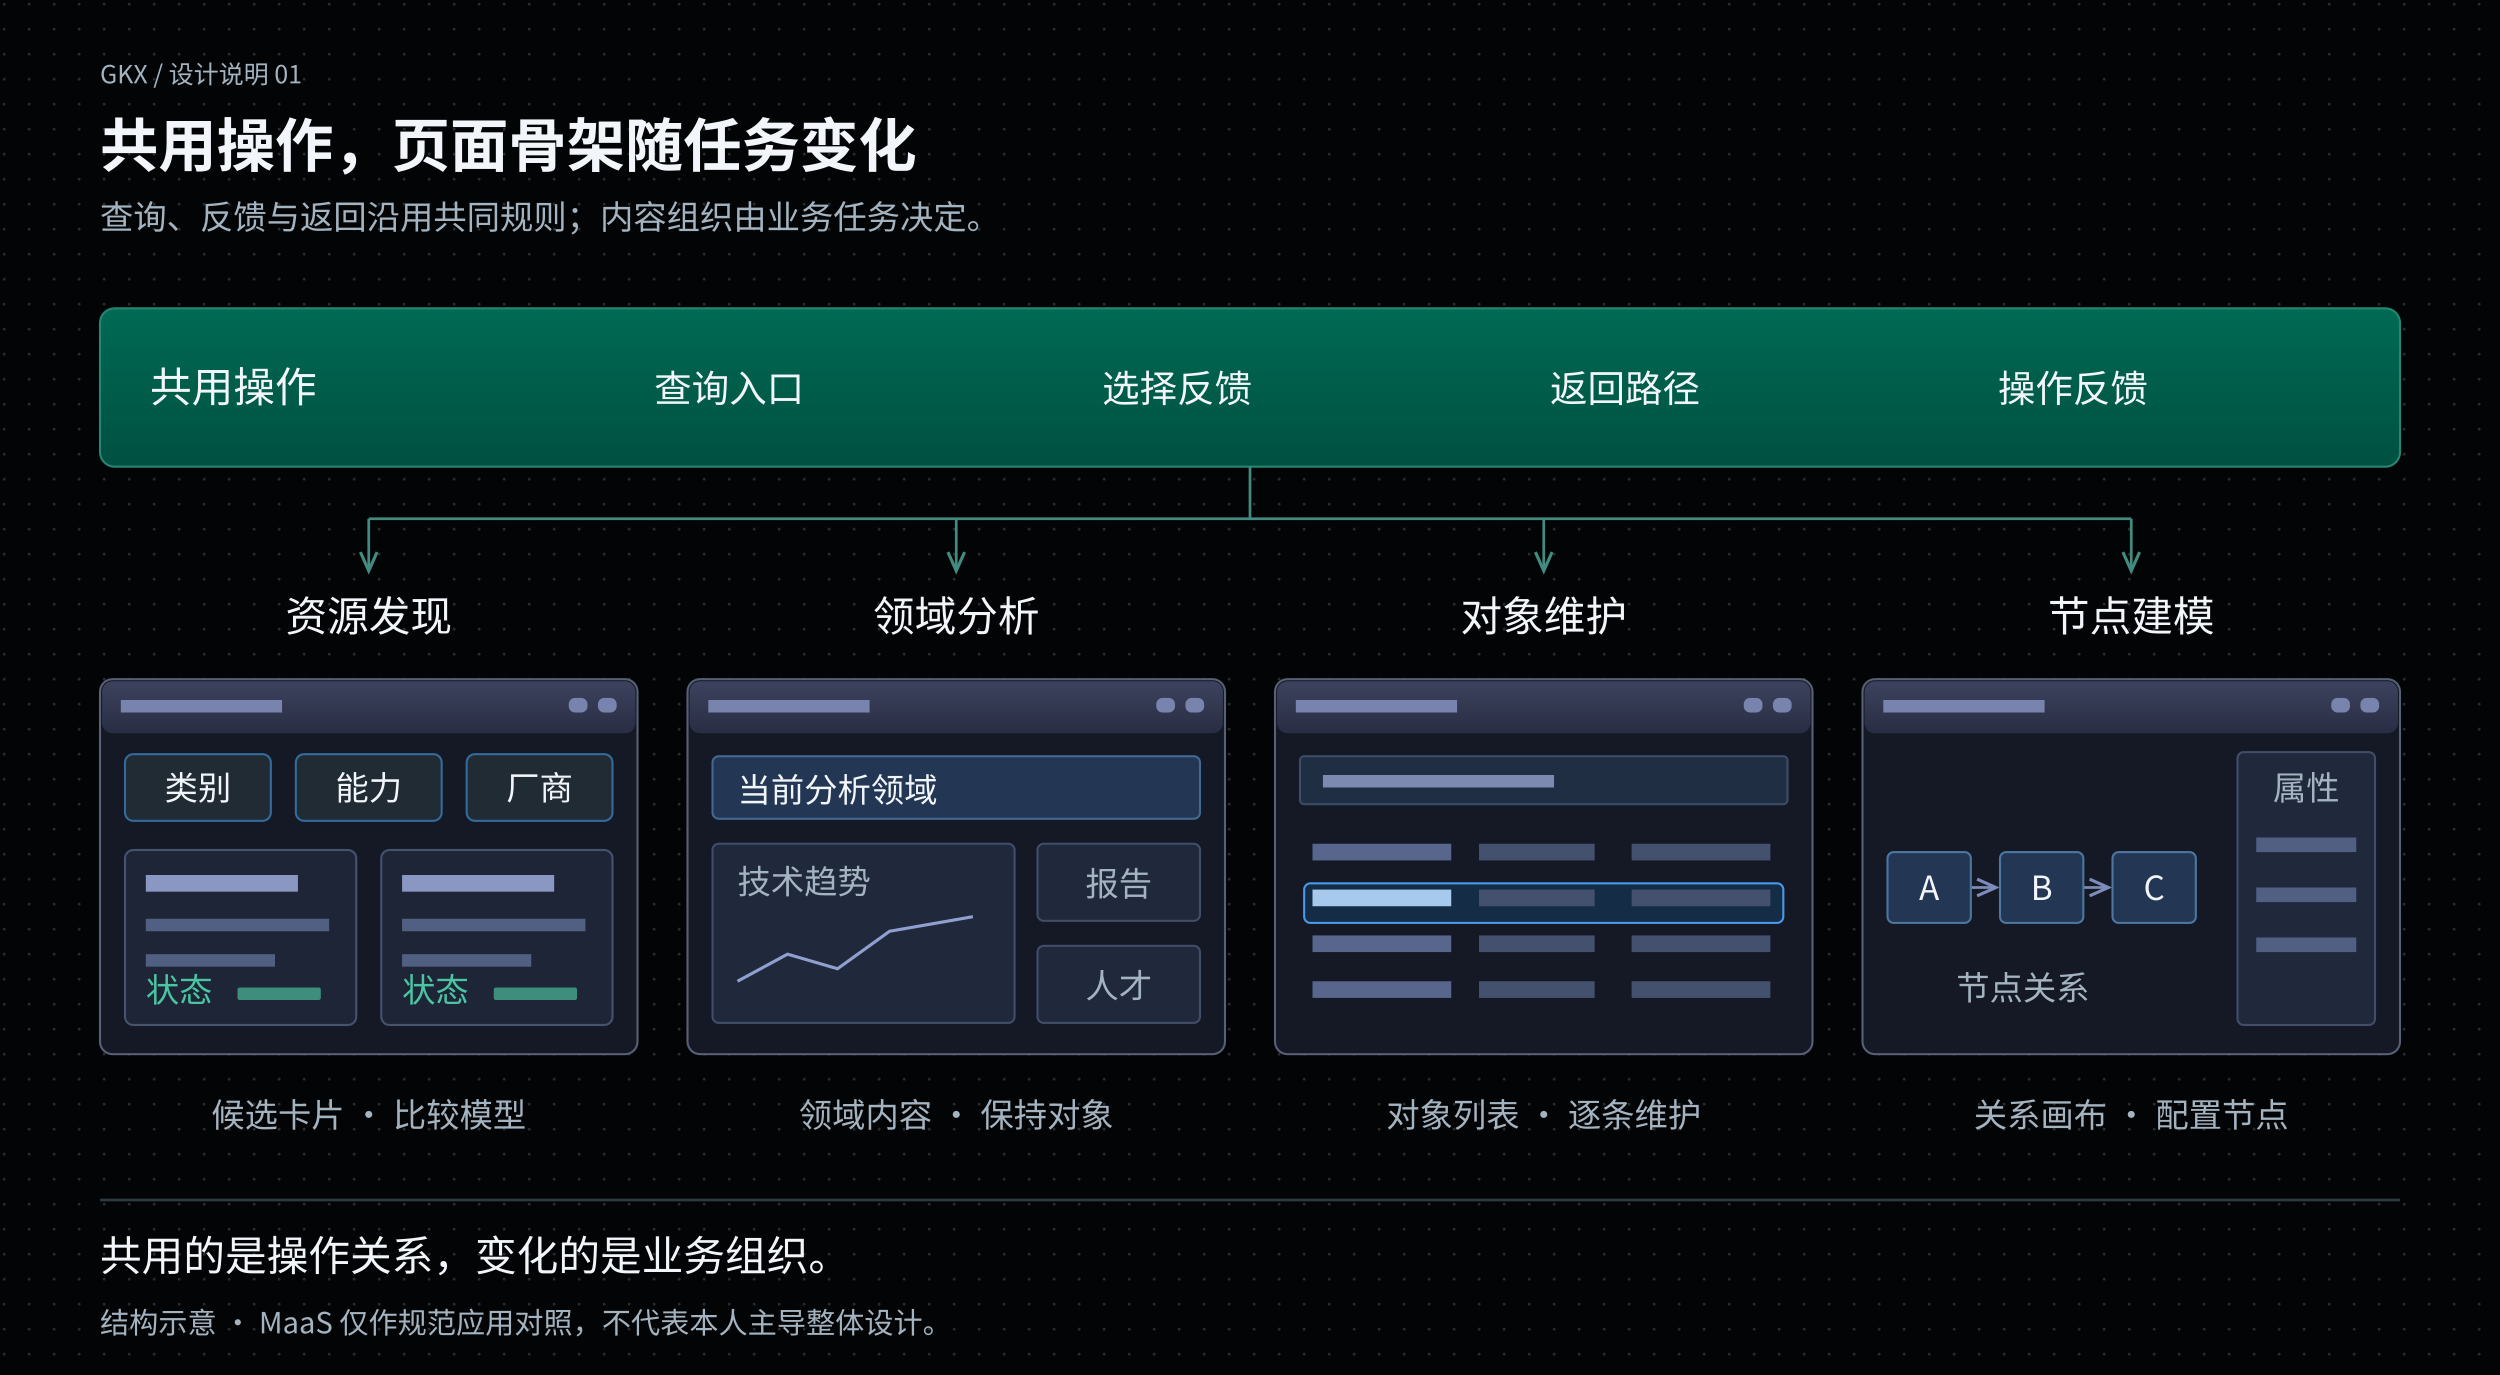
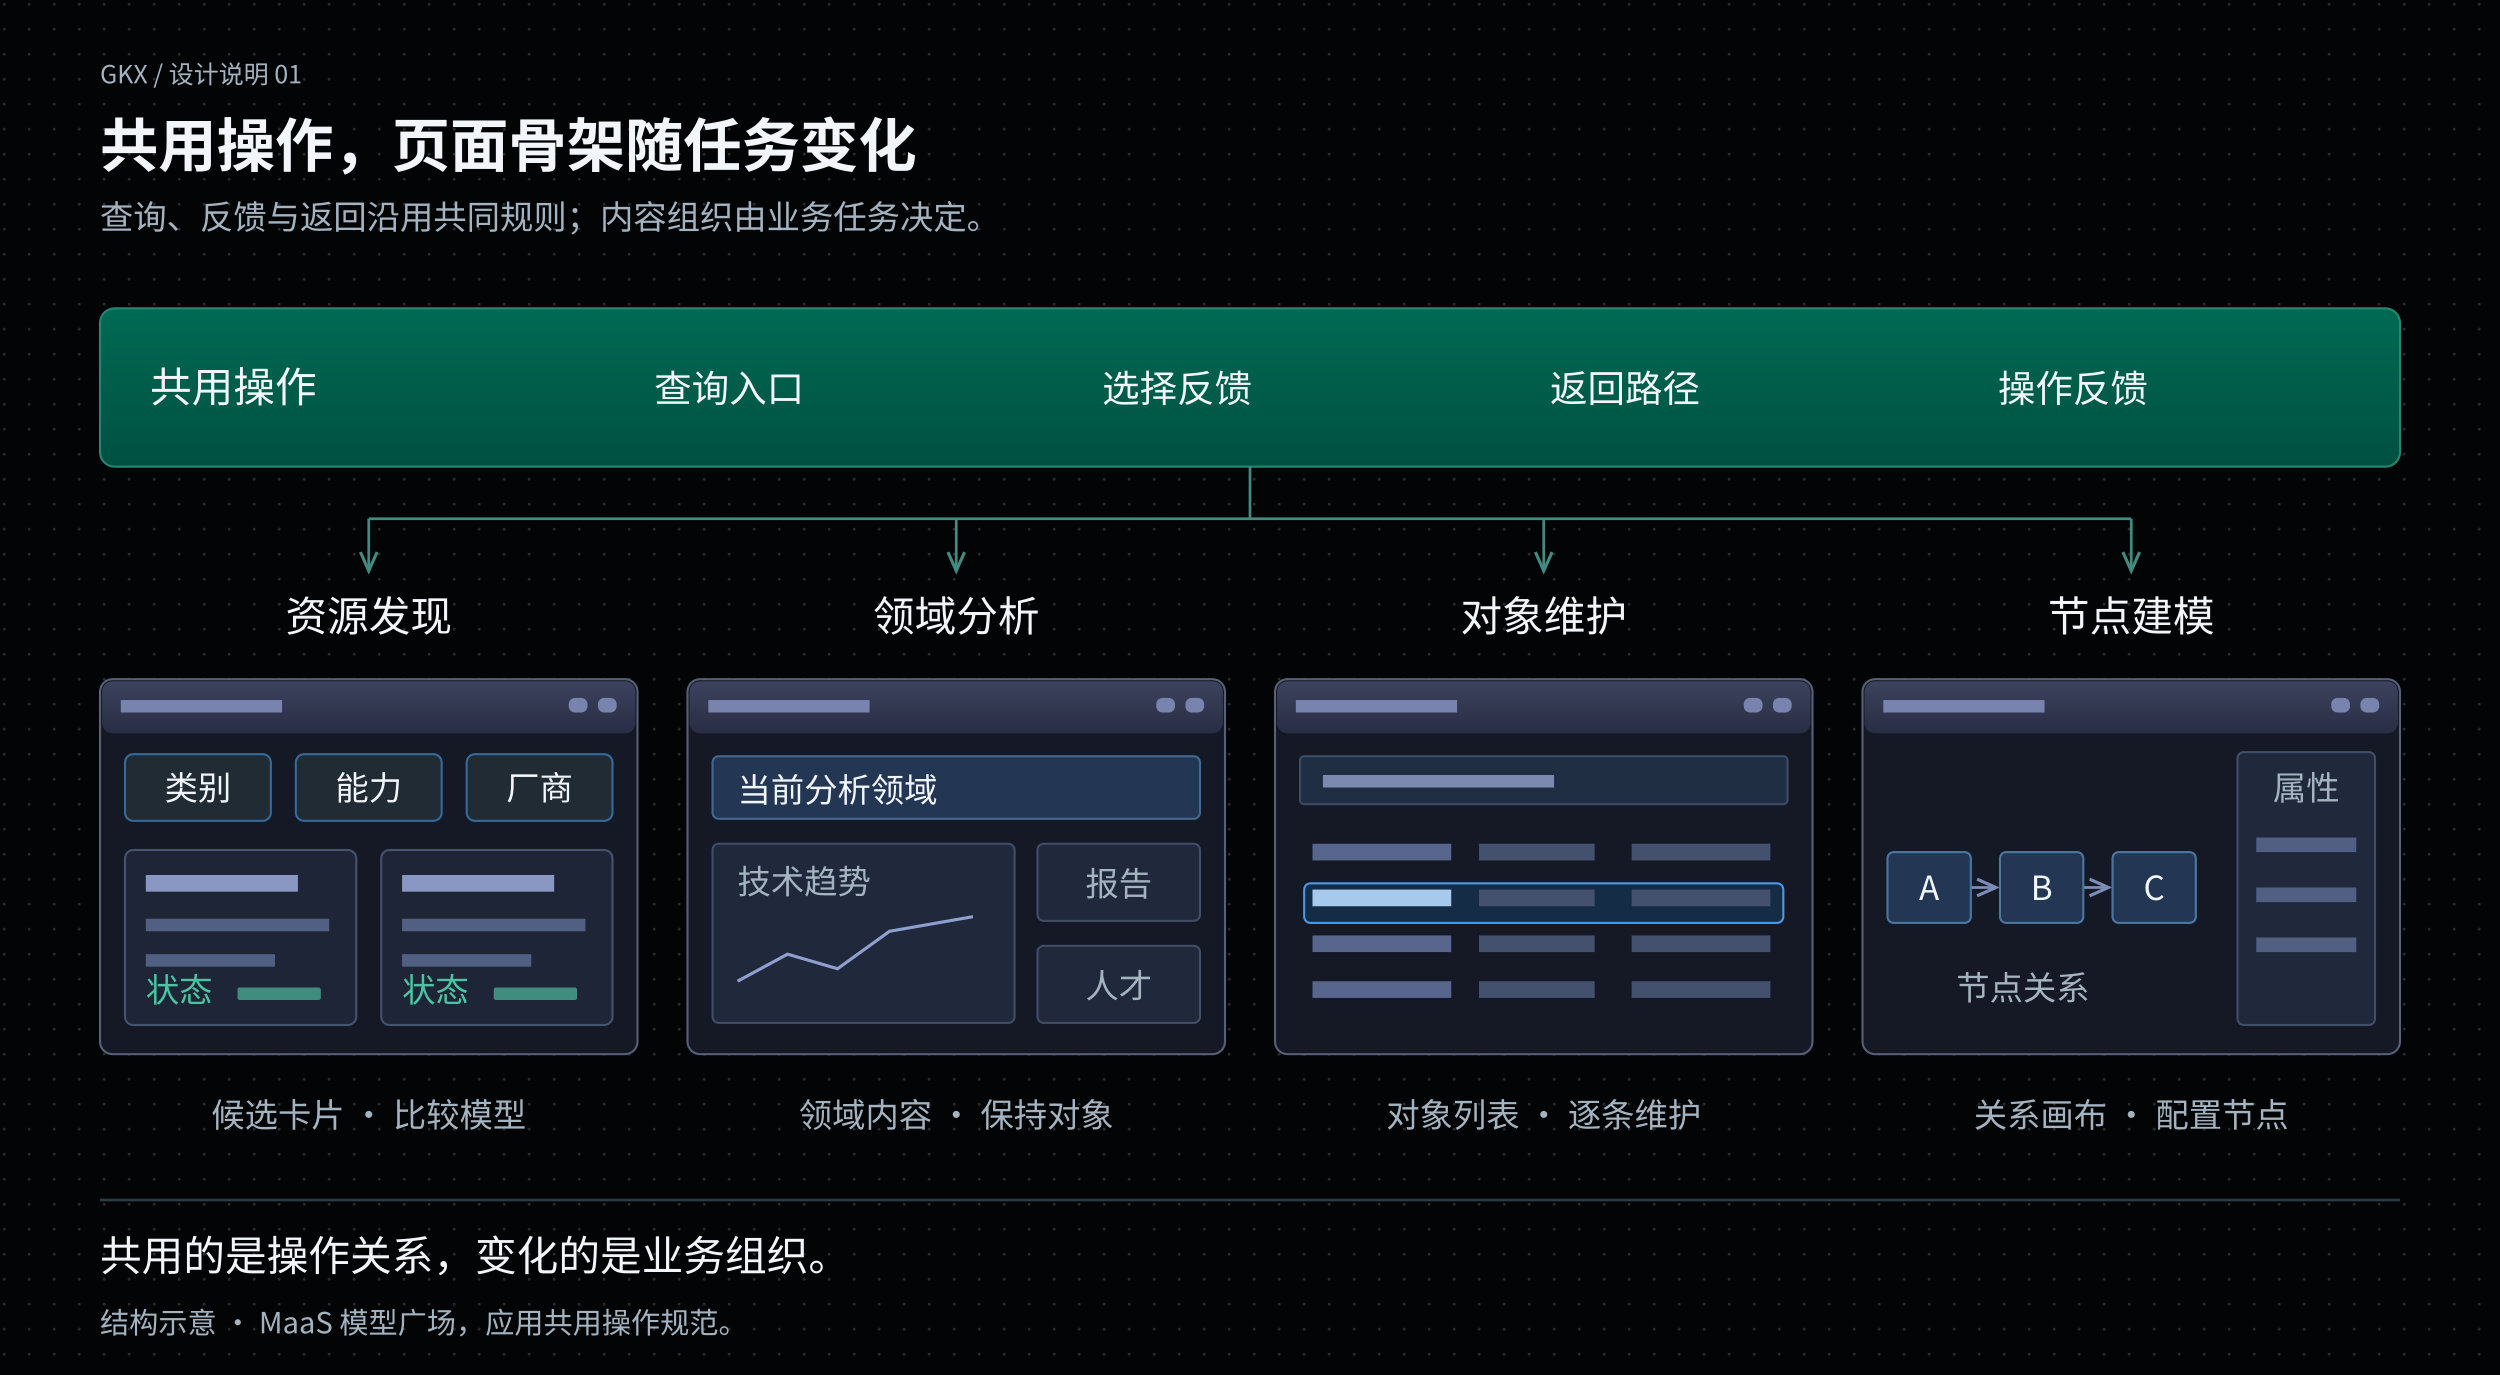
<svg xmlns="http://www.w3.org/2000/svg" width="1200" height="660" viewBox="0 0 1200 660" role="img" aria-labelledby="title desc">
  <defs>
    <pattern id="dots" width="12" height="12" patternUnits="userSpaceOnUse">
      <circle cx="2" cy="2" r=".7" fill="#d2e3f0" opacity=".18" />
    </pattern>
    <linearGradient id="blueFill" x2="0" y2="1">
      <stop stop-color="#075181" />
      <stop offset="1" stop-color="#04395f" />
    </linearGradient>
    <linearGradient id="indigoFill" x2="0" y2="1">
      <stop stop-color="#243c79" />
      <stop offset="1" stop-color="#192a58" />
    </linearGradient>
    <linearGradient id="tealFill" x2="0" y2="1">
      <stop stop-color="#006a54" />
      <stop offset="1" stop-color="#005040" />
    </linearGradient>
    <linearGradient id="windowFill" x2="0" y2="1">
      <stop stop-color="#3d435e" />
      <stop offset="1" stop-color="#282d43" />
    </linearGradient>
  </defs>
  <rect width="1200" height="660" fill="#030405" />
  <rect width="1200" height="660" fill="url(#dots)" />
  <g font-family="Microsoft YaHei, PingFang SC, Noto Sans CJK SC, sans-serif">
    <text x="48" y="40" font-size="12" fill="#a4b3c0" font-weight="400" text-anchor="start">GKX / 设计说明 01</text>
    <text x="48" y="80" font-size="28" fill="#f2f6fb" font-weight="600" text-anchor="start">共用操作，页面骨架随任务变化</text>
    <text x="48" y="110" font-size="16" fill="#a4b3c0" font-weight="400" text-anchor="start">查询、反馈与返回沿用共同规则；内容组织由业务任务决定。</text>
    <rect x="48" y="148" width="1104" height="76" rx="7" fill="url(#tealFill)" stroke="#258771" stroke-width="1" />
    <text x="72" y="193" font-size="20" fill="#f2f6fb" font-weight="500" text-anchor="start">共用操作</text>
    <text x="350" y="193" font-size="18" fill="#f2f6fb" font-weight="400" text-anchor="middle">查询入口</text>
    <text x="565" y="193" font-size="18" fill="#f2f6fb" font-weight="400" text-anchor="middle">选择反馈</text>
    <text x="780" y="193" font-size="18" fill="#f2f6fb" font-weight="400" text-anchor="middle">返回路径</text>
    <text x="995" y="193" font-size="18" fill="#f2f6fb" font-weight="400" text-anchor="middle">操作反馈</text>
    <line x1="600" y1="224" x2="600" y2="249" stroke="#438b80" stroke-width="1.3" />
    <line x1="177" y1="249" x2="1023" y2="249" stroke="#438b80" stroke-width="1.3" />
    <line x1="177" y1="249" x2="177" y2="274" stroke="#438b80" stroke-width="1.3" />
    <path d="M173,265 L177,274 L181,265" fill="none" stroke="#438b80" stroke-width="1.5" />
    <text x="177" y="303" font-size="20" fill="#f2f6fb" font-weight="500" text-anchor="middle">资源发现</text>
    <line x1="459" y1="249" x2="459" y2="274" stroke="#438b80" stroke-width="1.3" />
    <path d="M455,265 L459,274 L463,265" fill="none" stroke="#438b80" stroke-width="1.5" />
    <text x="459" y="303" font-size="20" fill="#f2f6fb" font-weight="500" text-anchor="middle">领域分析</text>
    <line x1="741" y1="249" x2="741" y2="274" stroke="#438b80" stroke-width="1.3" />
    <path d="M737,265 L741,274 L745,265" fill="none" stroke="#438b80" stroke-width="1.5" />
    <text x="741" y="303" font-size="20" fill="#f2f6fb" font-weight="500" text-anchor="middle">对象维护</text>
    <line x1="1023" y1="249" x2="1023" y2="274" stroke="#438b80" stroke-width="1.3" />
    <path d="M1019,265 L1023,274 L1027,265" fill="none" stroke="#438b80" stroke-width="1.5" />
    <text x="1023" y="303" font-size="20" fill="#f2f6fb" font-weight="500" text-anchor="middle">节点建模</text>
    <rect x="48" y="326" width="258" height="180" rx="6" fill="#141925" stroke="#586077" stroke-width="1" />
    <rect x="49" y="327" width="256" height="25" rx="5" fill="url(#windowFill)" stroke="none" stroke-width="1" />
    <rect x="58" y="336" width="77.4" height="6" rx="0" fill="#7884ae" stroke="none" stroke-width="1" />
    <rect x="273" y="335" width="9" height="7" rx="3" fill="#7884ae" stroke="none" stroke-width="1" />
    <rect x="287" y="335" width="9" height="7" rx="3" fill="#7884ae" stroke="none" stroke-width="1" />
    <rect x="60" y="362" width="70" height="32" rx="4" fill="#202b33" stroke="#346b9d" stroke-width="1" />
    <text x="95" y="384" font-size="16" fill="#f2f6fb" font-weight="400" text-anchor="middle">类别</text>
    <rect x="142" y="362" width="70" height="32" rx="4" fill="#202b33" stroke="#346b9d" stroke-width="1" />
    <text x="177" y="384" font-size="16" fill="#f2f6fb" font-weight="400" text-anchor="middle">能力</text>
    <rect x="224" y="362" width="70" height="32" rx="4" fill="#202b33" stroke="#346b9d" stroke-width="1" />
    <text x="259" y="384" font-size="16" fill="#f2f6fb" font-weight="400" text-anchor="middle">厂商</text>
    <rect x="60" y="408" width="111" height="84" rx="4" fill="#1d2536" stroke="#45536e" stroke-width="1" />
    <rect x="70" y="420" width="73" height="8" rx="0" fill="#8a97c2" stroke="none" stroke-width="1" />
    <rect x="70" y="441" width="88" height="6" rx="0" fill="#515f83" stroke="none" stroke-width="1" />
    <rect x="70" y="458" width="62" height="6" rx="0" fill="#515f83" stroke="none" stroke-width="1" />
    <text x="70" y="481" font-size="16" fill="#4ac5a3" font-weight="400" text-anchor="start">状态</text>
    <rect x="114" y="474" width="40" height="6" rx="1" fill="#3f8d7c" stroke="none" stroke-width="1" />
    <rect x="183" y="408" width="111" height="84" rx="4" fill="#1d2536" stroke="#45536e" stroke-width="1" />
    <rect x="193" y="420" width="73" height="8" rx="0" fill="#8a97c2" stroke="none" stroke-width="1" />
    <rect x="193" y="441" width="88" height="6" rx="0" fill="#515f83" stroke="none" stroke-width="1" />
    <rect x="193" y="458" width="62" height="6" rx="0" fill="#515f83" stroke="none" stroke-width="1" />
    <text x="193" y="481" font-size="16" fill="#4ac5a3" font-weight="400" text-anchor="start">状态</text>
    <rect x="237" y="474" width="40" height="6" rx="1" fill="#3f8d7c" stroke="none" stroke-width="1" />
    <rect x="330" y="326" width="258" height="180" rx="6" fill="#141925" stroke="#586077" stroke-width="1" />
    <rect x="331" y="327" width="256" height="25" rx="5" fill="url(#windowFill)" stroke="none" stroke-width="1" />
    <rect x="340" y="336" width="77.4" height="6" rx="0" fill="#7884ae" stroke="none" stroke-width="1" />
    <rect x="555" y="335" width="9" height="7" rx="3" fill="#7884ae" stroke="none" stroke-width="1" />
    <rect x="569" y="335" width="9" height="7" rx="3" fill="#7884ae" stroke="none" stroke-width="1" />
    <rect x="342" y="363" width="234" height="30" rx="3" fill="#233754" stroke="#426993" stroke-width="1" />
    <text x="354" y="385" font-size="16" fill="#f2f6fb" font-weight="400" text-anchor="start">当前分析领域</text>
    <rect x="342" y="405" width="145" height="86" rx="3" fill="#20283b" stroke="#414d69" stroke-width="1" />
    <text x="354" y="429" font-size="16" fill="#a4b3c0" font-weight="400" text-anchor="start">技术趋势</text>
    <path d="M354,471 L378,458 L402,465 L427,447 L467,440" fill="none" stroke="#8f9fcf" stroke-width="1.5" />
    <rect x="498" y="405" width="78" height="37" rx="3" fill="#20283b" stroke="#414d69" stroke-width="1" />
    <text x="537" y="430" font-size="16" fill="#a4b3c0" font-weight="400" text-anchor="middle">报告</text>
    <rect x="498" y="454" width="78" height="37" rx="3" fill="#20283b" stroke="#414d69" stroke-width="1" />
    <text x="537" y="479" font-size="16" fill="#a4b3c0" font-weight="400" text-anchor="middle">人才</text>
    <rect x="612" y="326" width="258" height="180" rx="6" fill="#141925" stroke="#586077" stroke-width="1" />
    <rect x="613" y="327" width="256" height="25" rx="5" fill="url(#windowFill)" stroke="none" stroke-width="1" />
    <rect x="622" y="336" width="77.4" height="6" rx="0" fill="#7884ae" stroke="none" stroke-width="1" />
    <rect x="837" y="335" width="9" height="7" rx="3" fill="#7884ae" stroke="none" stroke-width="1" />
    <rect x="851" y="335" width="9" height="7" rx="3" fill="#7884ae" stroke="none" stroke-width="1" />
    <rect x="624" y="363" width="234" height="23" rx="2" fill="#1f2e43" stroke="#3c4e67" stroke-width="1" />
    <rect x="635" y="372" width="110.94" height="6" rx="0" fill="#7c89b1" stroke="none" stroke-width="1" />
    <rect x="630" y="405" width="66.6" height="8" rx="0" fill="#58658d" stroke="none" stroke-width="1" />
    <rect x="709.92" y="405" width="55.5" height="8" rx="0" fill="#44516e" stroke="none" stroke-width="1" />
    <rect x="783.18" y="405" width="66.6" height="8" rx="0" fill="#44516e" stroke="none" stroke-width="1" />
    <rect x="626" y="424" width="230" height="19" rx="3" fill="#142c45" stroke="#4b9ae9" stroke-width="1" />
    <rect x="630" y="427" width="66.6" height="8" rx="0" fill="#a7c9ec" stroke="none" stroke-width="1" />
    <rect x="709.92" y="427" width="55.5" height="8" rx="0" fill="#44516e" stroke="none" stroke-width="1" />
    <rect x="783.18" y="427" width="66.6" height="8" rx="0" fill="#44516e" stroke="none" stroke-width="1" />
    <rect x="630" y="449" width="66.6" height="8" rx="0" fill="#58658d" stroke="none" stroke-width="1" />
    <rect x="709.92" y="449" width="55.5" height="8" rx="0" fill="#44516e" stroke="none" stroke-width="1" />
    <rect x="783.18" y="449" width="66.6" height="8" rx="0" fill="#44516e" stroke="none" stroke-width="1" />
    <rect x="630" y="471" width="66.6" height="8" rx="0" fill="#58658d" stroke="none" stroke-width="1" />
    <rect x="709.92" y="471" width="55.5" height="8" rx="0" fill="#44516e" stroke="none" stroke-width="1" />
    <rect x="783.18" y="471" width="66.6" height="8" rx="0" fill="#44516e" stroke="none" stroke-width="1" />
    <rect x="894" y="326" width="258" height="180" rx="6" fill="#141925" stroke="#586077" stroke-width="1" />
    <rect x="895" y="327" width="256" height="25" rx="5" fill="url(#windowFill)" stroke="none" stroke-width="1" />
    <rect x="904" y="336" width="77.4" height="6" rx="0" fill="#7884ae" stroke="none" stroke-width="1" />
    <rect x="1119" y="335" width="9" height="7" rx="3" fill="#7884ae" stroke="none" stroke-width="1" />
    <rect x="1133" y="335" width="9" height="7" rx="3" fill="#7884ae" stroke="none" stroke-width="1" />
    <rect x="1074" y="361" width="66" height="131" rx="3" fill="#20283b" stroke="#414d69" stroke-width="1" />
    <text x="1107" y="384" font-size="16" fill="#a4b3c0" font-weight="400" text-anchor="middle">属性</text>
    <rect x="1083" y="402" width="48" height="7" rx="0" fill="#515f83" stroke="none" stroke-width="1" />
    <rect x="1083" y="426" width="48" height="7" rx="0" fill="#515f83" stroke="none" stroke-width="1" />
    <rect x="1083" y="450" width="48" height="7" rx="0" fill="#515f83" stroke="none" stroke-width="1" />
    <line x1="946" y1="426" x2="958" y2="426" stroke="#7d8cb9" stroke-width="1.3" />
    <path d="M949,430 L958,426 L949,422" fill="none" stroke="#7d8cb9" stroke-width="1.5" />
    <rect x="906" y="409" width="40" height="34" rx="3" fill="#233754" stroke="#4b77a1" stroke-width="1" />
    <text x="926" y="432" font-size="16" fill="#f2f6fb" font-weight="400" text-anchor="middle">A</text>
    <line x1="1000" y1="426" x2="1012" y2="426" stroke="#7d8cb9" stroke-width="1.3" />
    <path d="M1003,430 L1012,426 L1003,422" fill="none" stroke="#7d8cb9" stroke-width="1.5" />
    <rect x="960" y="409" width="40" height="34" rx="3" fill="#233754" stroke="#4b77a1" stroke-width="1" />
    <text x="980" y="432" font-size="16" fill="#f2f6fb" font-weight="400" text-anchor="middle">B</text>
    <rect x="1014" y="409" width="40" height="34" rx="3" fill="#233754" stroke="#4b77a1" stroke-width="1" />
    <text x="1034" y="432" font-size="16" fill="#f2f6fb" font-weight="400" text-anchor="middle">C</text>
    <text x="971" y="480" font-size="16" fill="#a4b3c0" font-weight="400" text-anchor="middle">节点关系</text>
    <text x="177" y="541" font-size="16" fill="#a4b3c0" font-weight="400" text-anchor="middle">候选卡片 · 比较模型</text>
    <text x="459" y="541" font-size="16" fill="#a4b3c0" font-weight="400" text-anchor="middle">领域内容 · 保持对象</text>
    <text x="741" y="541" font-size="16" fill="#a4b3c0" font-weight="400" text-anchor="middle">对象列表 · 逐条维护</text>
    <text x="1023" y="541" font-size="16" fill="#a4b3c0" font-weight="400" text-anchor="middle">关系画布 · 配置节点</text>
    <line x1="48" y1="576" x2="1152" y2="576" stroke="#2b3b46" stroke-width="1.3" />
    <text x="48" y="610" font-size="20" fill="#f2f6fb" font-weight="500" text-anchor="start">共用的是操作关系，变化的是业务组织。</text>
-     <text x="48" y="640" font-size="14" fill="#a4b3c0" font-weight="400" text-anchor="start">结构示意 · MaaS 仅作规范应用对照，不代表本人主导整体设计。</text>
+     <text x="48" y="640" font-size="14" fill="#a4b3c0" font-weight="400" text-anchor="start">结构示意 · MaaS 模型广场，应用共用操作规范。</text>
  </g>
</svg>
